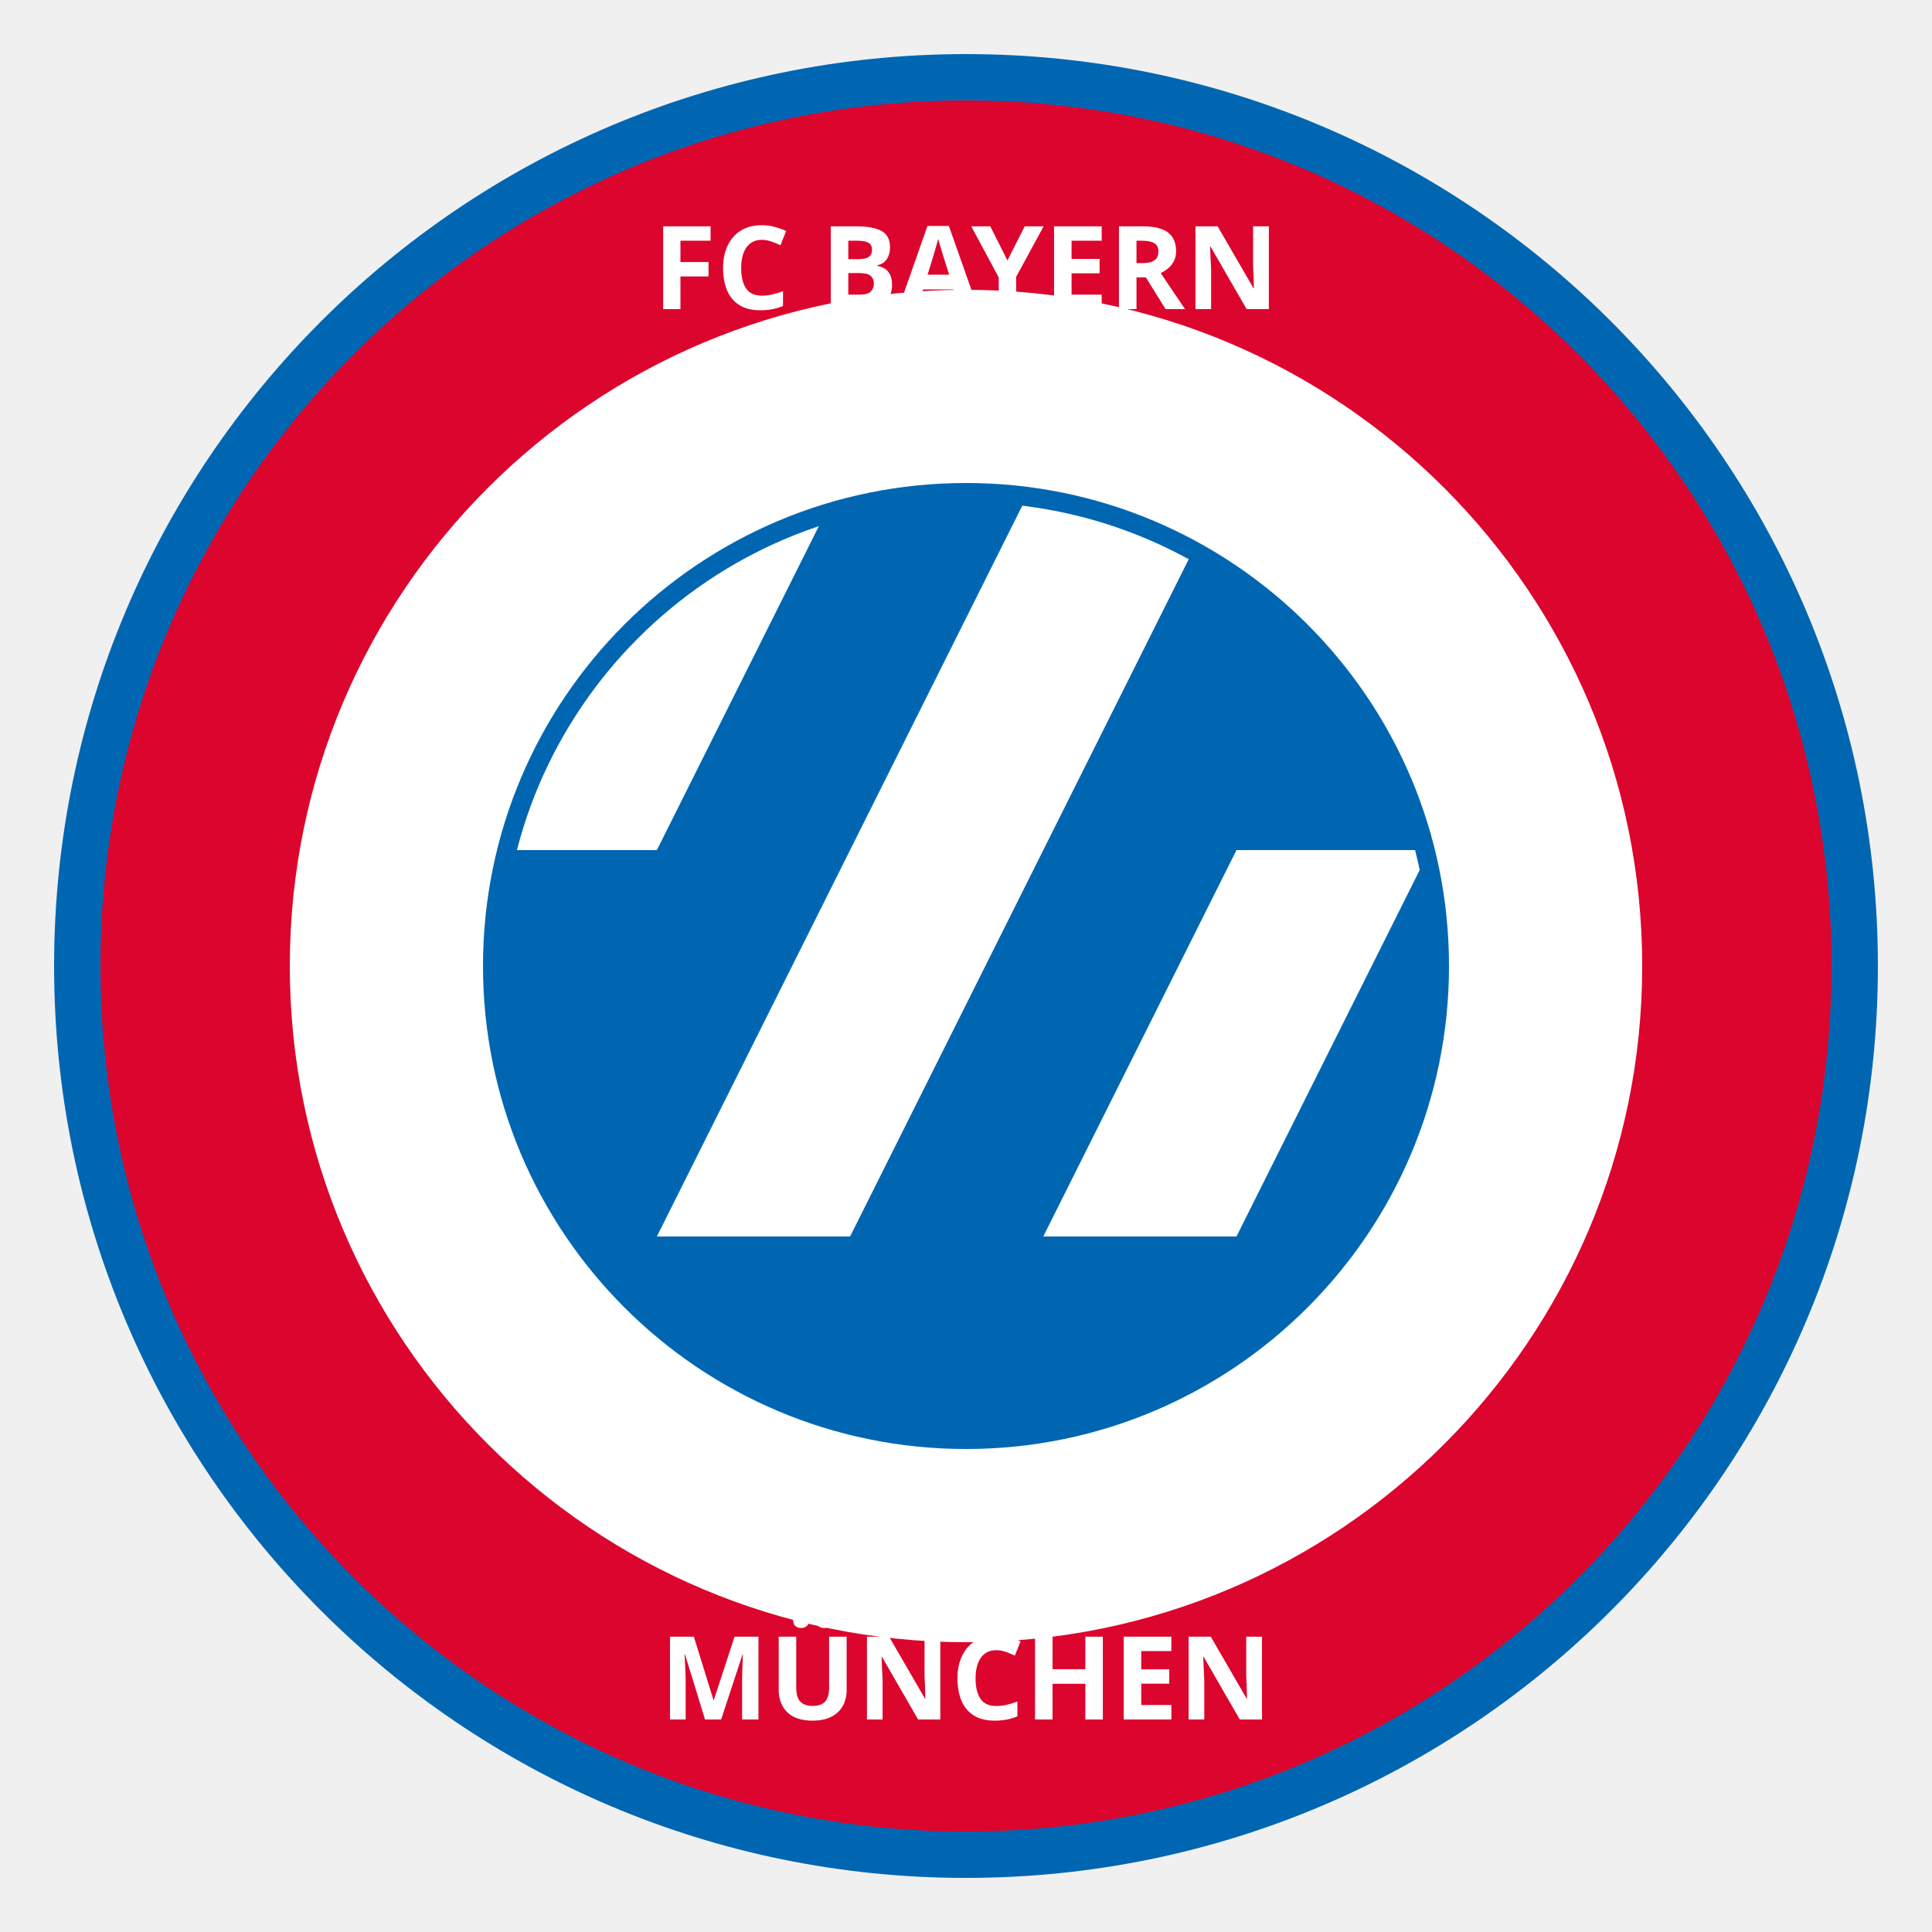
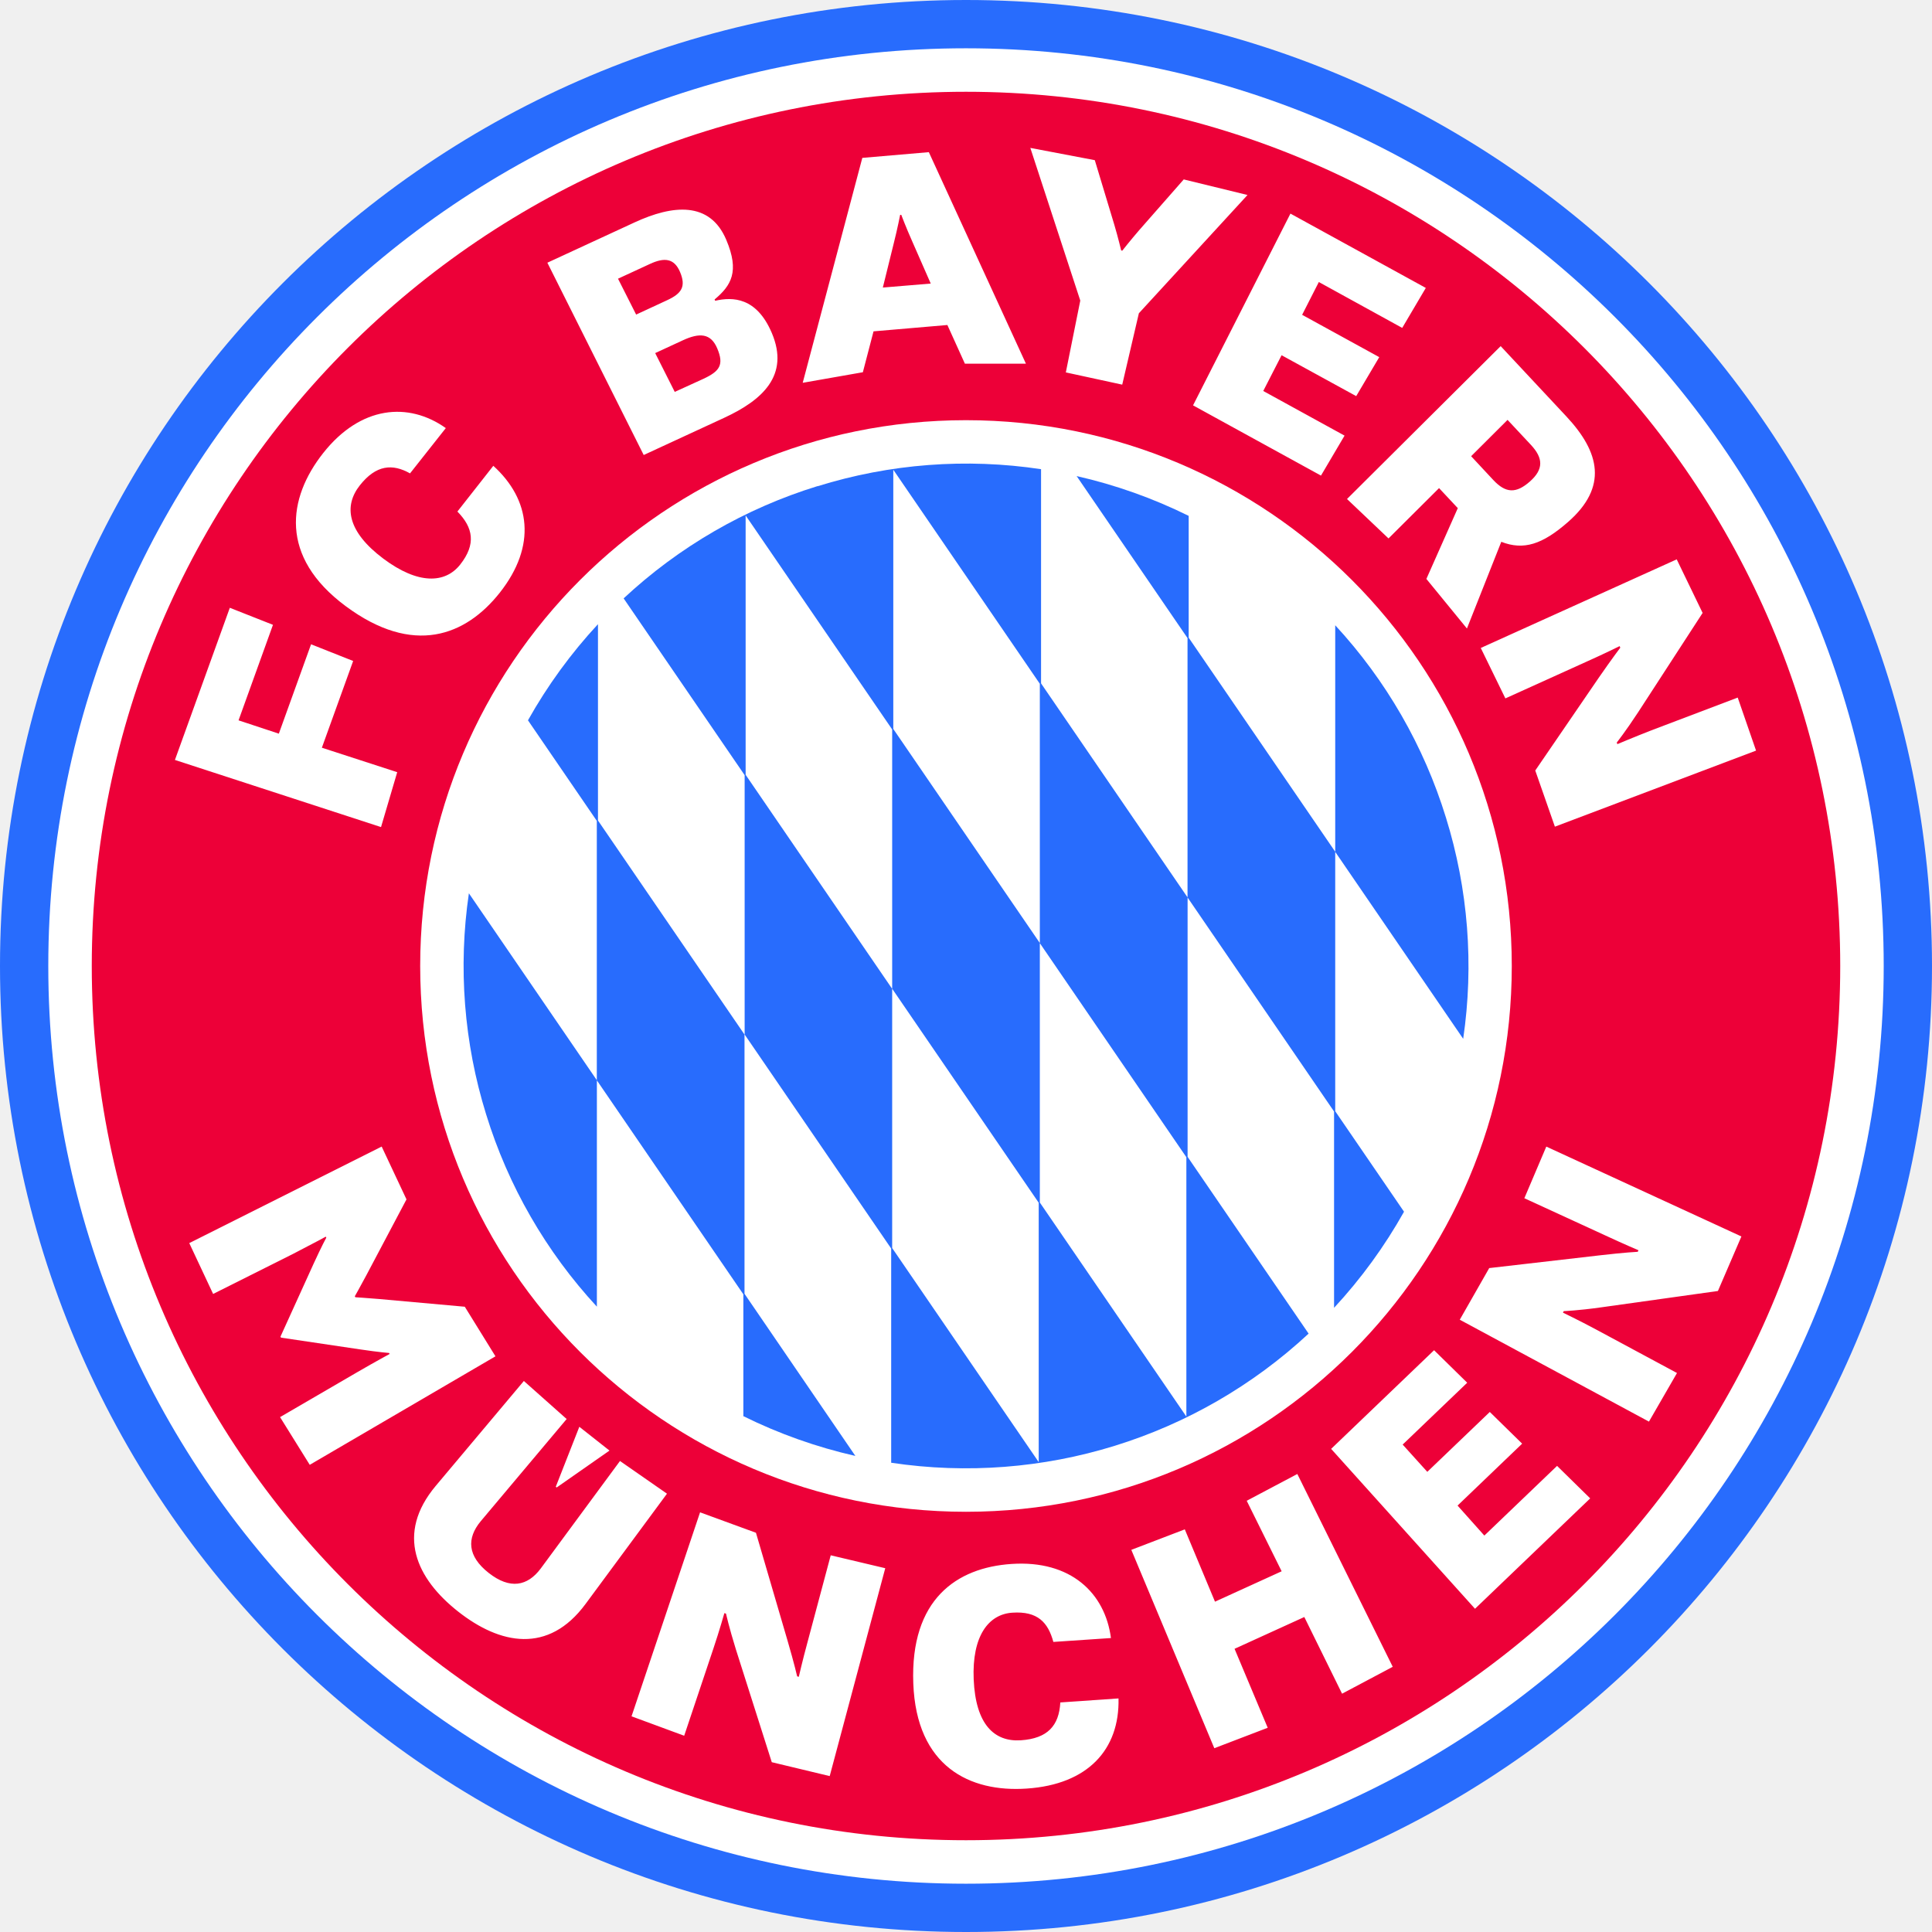
- <svg xmlns="http://www.w3.org/2000/svg" viewBox="0 0 500 500">
-   <circle cx="250" cy="250" r="230" fill="#DC052D" stroke="#0066B2" stroke-width="12" />
-   <circle cx="250" cy="250" r="175" fill="#FFF" />
-   <circle cx="250" cy="250" r="125" fill="#0066B2" />
-   <clipPath id="bayern-clip">
-     <circle cx="250" cy="250" r="120" />
-   </clipPath>
-   <g clip-path="url(#bayern-clip)">
-     <rect x="100" y="100" width="300" height="300" fill="#0066B2" />
-     <polygon points="170,120 220,120 170,220 120,220" fill="#FFF" />
-     <polygon points="270,120 320,120 270,220 220,220" fill="#FFF" />
-     <polygon points="220,220 270,220 220,320 170,320" fill="#FFF" />
-     <polygon points="320,220 370,220 320,320 270,320" fill="#FFF" />
+ <svg xmlns="http://www.w3.org/2000/svg" viewBox="0 0 850.395 850.395" version="1.1" id="svg5" width="850.395" height="850.395">
+   <defs id="defs2">
+     <style id="style1">.cls-1{fill:none}.cls-2{fill:#0066b2}.cls-3{fill:#fff}.cls-4{fill:#dc052d}.cls-5{clip-path:url(#clip-path)}</style>
+     <style class="darkreader darkreader--sync" media="screen" id="style2" />
+     <clipPath id="clip-path">
+       <path class="cls-1" d="M 136.03,136.03 H 430.9 V 430.9 H 136.03 Z" id="path2" />
+     </clipPath>
+   </defs>
+   <g id="g5" transform="scale(1.5)">
+     <g id="Ringe">
+       <path class="cls-2" d="M 283.46,0 C 126.91,0 0,126.91 0,283.46 0,440.01 126.91,566.93 283.46,566.93 440.01,566.93 566.93,440 566.93,283.46 566.93,126.92 440,0 283.46,0 Z" id="path3" style="fill:#286cfd;fill-opacity:1" />
+       <path class="cls-3" d="m 283.46,14.17 c -148.72,0 -269.29,120.57 -269.29,269.29 0,148.72 120.57,269.3 269.29,269.3 148.72,0 269.3,-120.57 269.3,-269.3 0,-148.73 -120.57,-269.29 -269.3,-269.29 z" id="path4" />
+       <path class="cls-4" d="M 283.46,26.93 C 141.78,26.93 26.93,141.79 26.93,283.46 26.93,425.13 141.79,540 283.46,540 425.13,540 540,425.15 540,283.46 540,141.77 425.15,26.93 283.46,26.93 Z m 0,416.69 A 160.16,160.16 0 1 1 443.62,283.46 160.15,160.15 0 0 1 283.46,443.62 Z" id="path5" style="fill:#ed0038;fill-opacity:1" />
+     </g>
+     <path class="cls-5 cls-2" d="m 142.65,327 a 146.77,146.77 0 0 0 32.5,56.43 V 317 l -37.56,-54.87 a 146.84,146.84 0 0 0 5.06,64.87 m 75.82,52.65 v -76.07 l -43,-62.81 v -57.61 a 147.82,147.82 0 0 0 -20.54,28.21 l 20.2,29.51 V 317 l 43,62.8 v 35.76 A 148,148 0 0 0 251,427.23 Z m 43.33,-89.52 43,62.8 v 76.11 l -43,-62.81 v -76.06 l -43,-62.81 v -76.11 l 43,62.8 z m 43.33,-13.41 -43,-62.81 v -76.07 l 43,62.81 v 76.11 l 43,62.81 v 76.11 l -43,-62.81 z M 239.89,142.65 A 146.81,146.81 0 0 0 183,175.59 l 35.51,51.87 v 76.11 l 43,62.8 v 62.86 A 147.7,147.7 0 0 0 384,391.34 l -35.51,-51.87 v -76.12 l -43,-62.81 v -62.86 a 146.81,146.81 0 0 0 -65.58,5 m 151.9,183.4 v -76.14 l -43,-62.81 V 151.38 A 147.86,147.86 0 0 0 315.93,139.7 l 32.54,47.54 v 76.11 l 43,62.81 v 57.61 A 147.83,147.83 0 0 0 412,355.57 Z m 32.49,-86.17 a 146.84,146.84 0 0 0 -32.49,-56.43 v 66.49 l 37.55,54.86 a 146.8,146.8 0 0 0 -5.06,-64.92" id="Rapport" clip-path="url(#clip-path)" style="fill:#286cfd;fill-opacity:1" />
+     <path class="cls-3" d="m 112,336.45 7.28,15.5 -11.84,22.38 c -1.78,3.33 -3.32,6.05 -3.32,6.05 l 0.16,0.29 c 0,0 3.13,0.19 6.89,0.51 l 25.22,2.27 9,14.55 -54.5,31.84 -8.71,-14 22.82,-13.28 c 5.32,-3.08 9.33,-5.25 9.33,-5.25 l -0.16,-0.29 c 0,0 -2.75,-0.2 -8.5,-1.05 L 82.46,392.52 82.3,392.23 92,370.88 c 2.42,-5.28 3.75,-7.7 3.75,-7.7 l -0.16,-0.29 c 0,0 -4,2.18 -9.49,5 l -23.56,11.81 -7,-14.92 z m 41.72,68.79 12.56,11.16 -25.22,30 c -4.14,5 -3.93,10.22 2.33,15.15 6.26,4.93 11.4,3.91 15.28,-1.28 l 23.26,-31.55 13.79,9.59 -23.88,32.34 c -10.95,14.84 -25.13,11.91 -37.39,2.26 C 122.19,463.26 116,450.16 127.88,436 Z m 25.13,20.42 -15.5,10.83 -0.26,-0.21 6.91,-17.6 z m 26.58,18.12 16.4,6 9.27,31.66 c 2,6.85 2.82,10.47 2.82,10.47 l 0.48,0.14 c 0,0 1.07,-4.71 2.64,-10.47 l 6.73,-25.19 16,3.79 -16.3,61 -17,-4.08 -10.53,-33.1 c -2,-6.43 -2.9,-10.5 -2.9,-10.5 l -0.48,-0.14 c 0,0 -1.41,5 -3.19,10.31 l -8.6,25.67 -15.45,-5.7 z m 122.79,54.61 c 0.35,15 -9,25.24 -26.91,26.45 C 284.58,526 268.92,518.38 268,494 c -0.93,-24.73 12.76,-34 28.82,-35.07 17.39,-1.18 27.45,8.54 29.18,21.74 l -16.9,1.14 c -1.55,-5.72 -4.61,-9.09 -12.06,-8.58 -7,0.47 -11.85,6.88 -11.32,19.57 0.57,13.27 6.07,18.39 13.86,17.87 7.79,-0.52 11.19,-4.25 11.56,-11.1 z m 3.78,-43.61 15.67,-6 8.86,21.22 19.56,-8.92 -10.25,-20.69 14.85,-7.86 28,56.58 -14.87,7.89 -11.08,-22.5 -20.47,9.33 L 372,507 356.33,513 332,454.85 Z m 58.61,-29.62 30.21,-28.95 9.72,9.54 -18.94,18.15 7.23,8 18.34,-17.57 9.49,9.3 -18.95,18.17 7.86,8.8 21.34,-20.45 9.72,9.54 -33.8,32.39 z m 37.75,-37.9 8.64,-15.15 32.78,-3.78 c 7.09,-0.82 10.8,-1 10.8,-1 l 0.22,-0.45 c 0,0 -4.43,-1.88 -9.8,-4.38 l -23.69,-10.89 6.44,-15.15 57.25,26.37 -6.89,16 -34.41,4.82 c -6.68,0.94 -10.84,1.09 -10.84,1.09 l -0.22,0.45 c 0,0 4.64,2.22 9.62,4.89 l 23.84,12.82 -8.23,14.26 z M 67.44,178.35 l 12.66,5 -10.1,28.03 11.82,3.91 9.46,-26.23 12.35,4.9 -9.18,25.45 22.11,7.18 -4.75,16.11 L 51.33,223 Z m 77.32,-41.66 c 10.91,9.89 12.79,23.44 1.89,37.24 -10,12.63 -25.34,18.69 -45.21,3.94 -19.61,-14.54 -17,-31.74 -6.62,-44.9 11,-13.94 25.05,-15.11 36,-7.35 l -10.5,13.29 c -5.12,-2.88 -9.93,-2.56 -14.72,3.5 -4.79,6.06 -3.73,13.56 6.9,21.53 10.17,7.61 18.11,7.33 22.54,1.73 4.73,-6 3.81,-10.85 -0.82,-15.56 z m 41.48,-71.44 c 11.15,-5.15 22.07,-6.27 26.88,5.13 3.95,9.33 1.44,13.41 -3.43,17.5 l 0.17,0.38 c 5.2,-1.21 12.17,-1 16.61,9.42 5.33,12.53 -2.84,19.78 -14,24.94 l -23.58,10.9 -28.27,-56.43 z m 9.47,22.87 c 4.37,-2 5.62,-4.06 3.86,-8.27 -1.7,-4.06 -4.58,-4.37 -8.8,-2.42 l -9.42,4.35 5.32,10.53 z m 10.66,23.06 c 4.82,-2.23 6.14,-4.12 4.1,-8.94 -1.9,-4.51 -5.24,-4.62 -10.07,-2.39 l -8.14,3.76 L 198,115 Z m 94.68,-4.46 H 283.14 L 278,95.37 l -21.67,1.86 -3.13,12 -17.65,3.1 17.49,-66 19.52,-1.68 z M 273.12,83.21 267.73,70.93 c -1.86,-4.17 -3.26,-7.88 -3.26,-7.88 h -0.33 c 0,0 -0.75,3.9 -1.87,8.33 l -3.21,13 z M 317,88.2 302.34,43.4 321.26,47 327,66 c 1.08,3.63 2,7.49 2,7.49 l 0.32,0.07 c 0,0 2.46,-3.12 4.95,-6 l 13.09,-14.91 18.71,4.57 -31.88,34.71 -4.88,20.94 -16.55,-3.59 z m 61.67,-25.52 39.72,21.81 -6.92,11.73 -24.47,-13.46 -4.9,9.62 22.63,12.42 -6.76,11.44 -21.9,-12 -5.38,10.49 23.86,13.1 -6.92,11.73 -37.54,-20.61 z m 61.69,38.89 19.27,20.62 c 9.86,10.55 12.22,20.73 0.48,31 -7.5,6.56 -13,8.37 -19.57,5.8 l -10.08,25.44 -11.9,-14.55 9.22,-20.77 -5.5,-5.88 -14.83,14.77 -12.18,-11.57 z m -8.67,32.3 6.52,7 c 3.63,3.88 6.68,4 10.73,0.42 4.05,-3.58 3.93,-6.85 0.3,-10.74 l -6.86,-7.34 z m 24.58,108.71 -5.76,-16.48 18.63,-27.22 c 4,-5.78 6.32,-8.82 6.32,-8.82 l -0.19,-0.46 c 0,0 -4.32,2.15 -9.78,4.59 l -23.75,10.75 -7.22,-14.8 57.5,-26 7.6,15.72 L 480.7,209 c -3.63,5.55 -6.28,8.9 -6.28,8.9 l 0.19,0.46 c 0,0 4.72,-2 10,-4.06 l 25.31,-9.6 5.38,15.56 z" id="Schrift" />
  </g>
-   <text x="250" y="80" font-family="'Outfit', sans-serif" font-weight="900" font-size="30" fill="#FFF" text-anchor="middle">FC BAYERN</text>
-   <text x="250" y="445" font-family="'Outfit', sans-serif" font-weight="900" font-size="30" fill="#FFF" text-anchor="middle">MÜNCHEN</text>
</svg>
